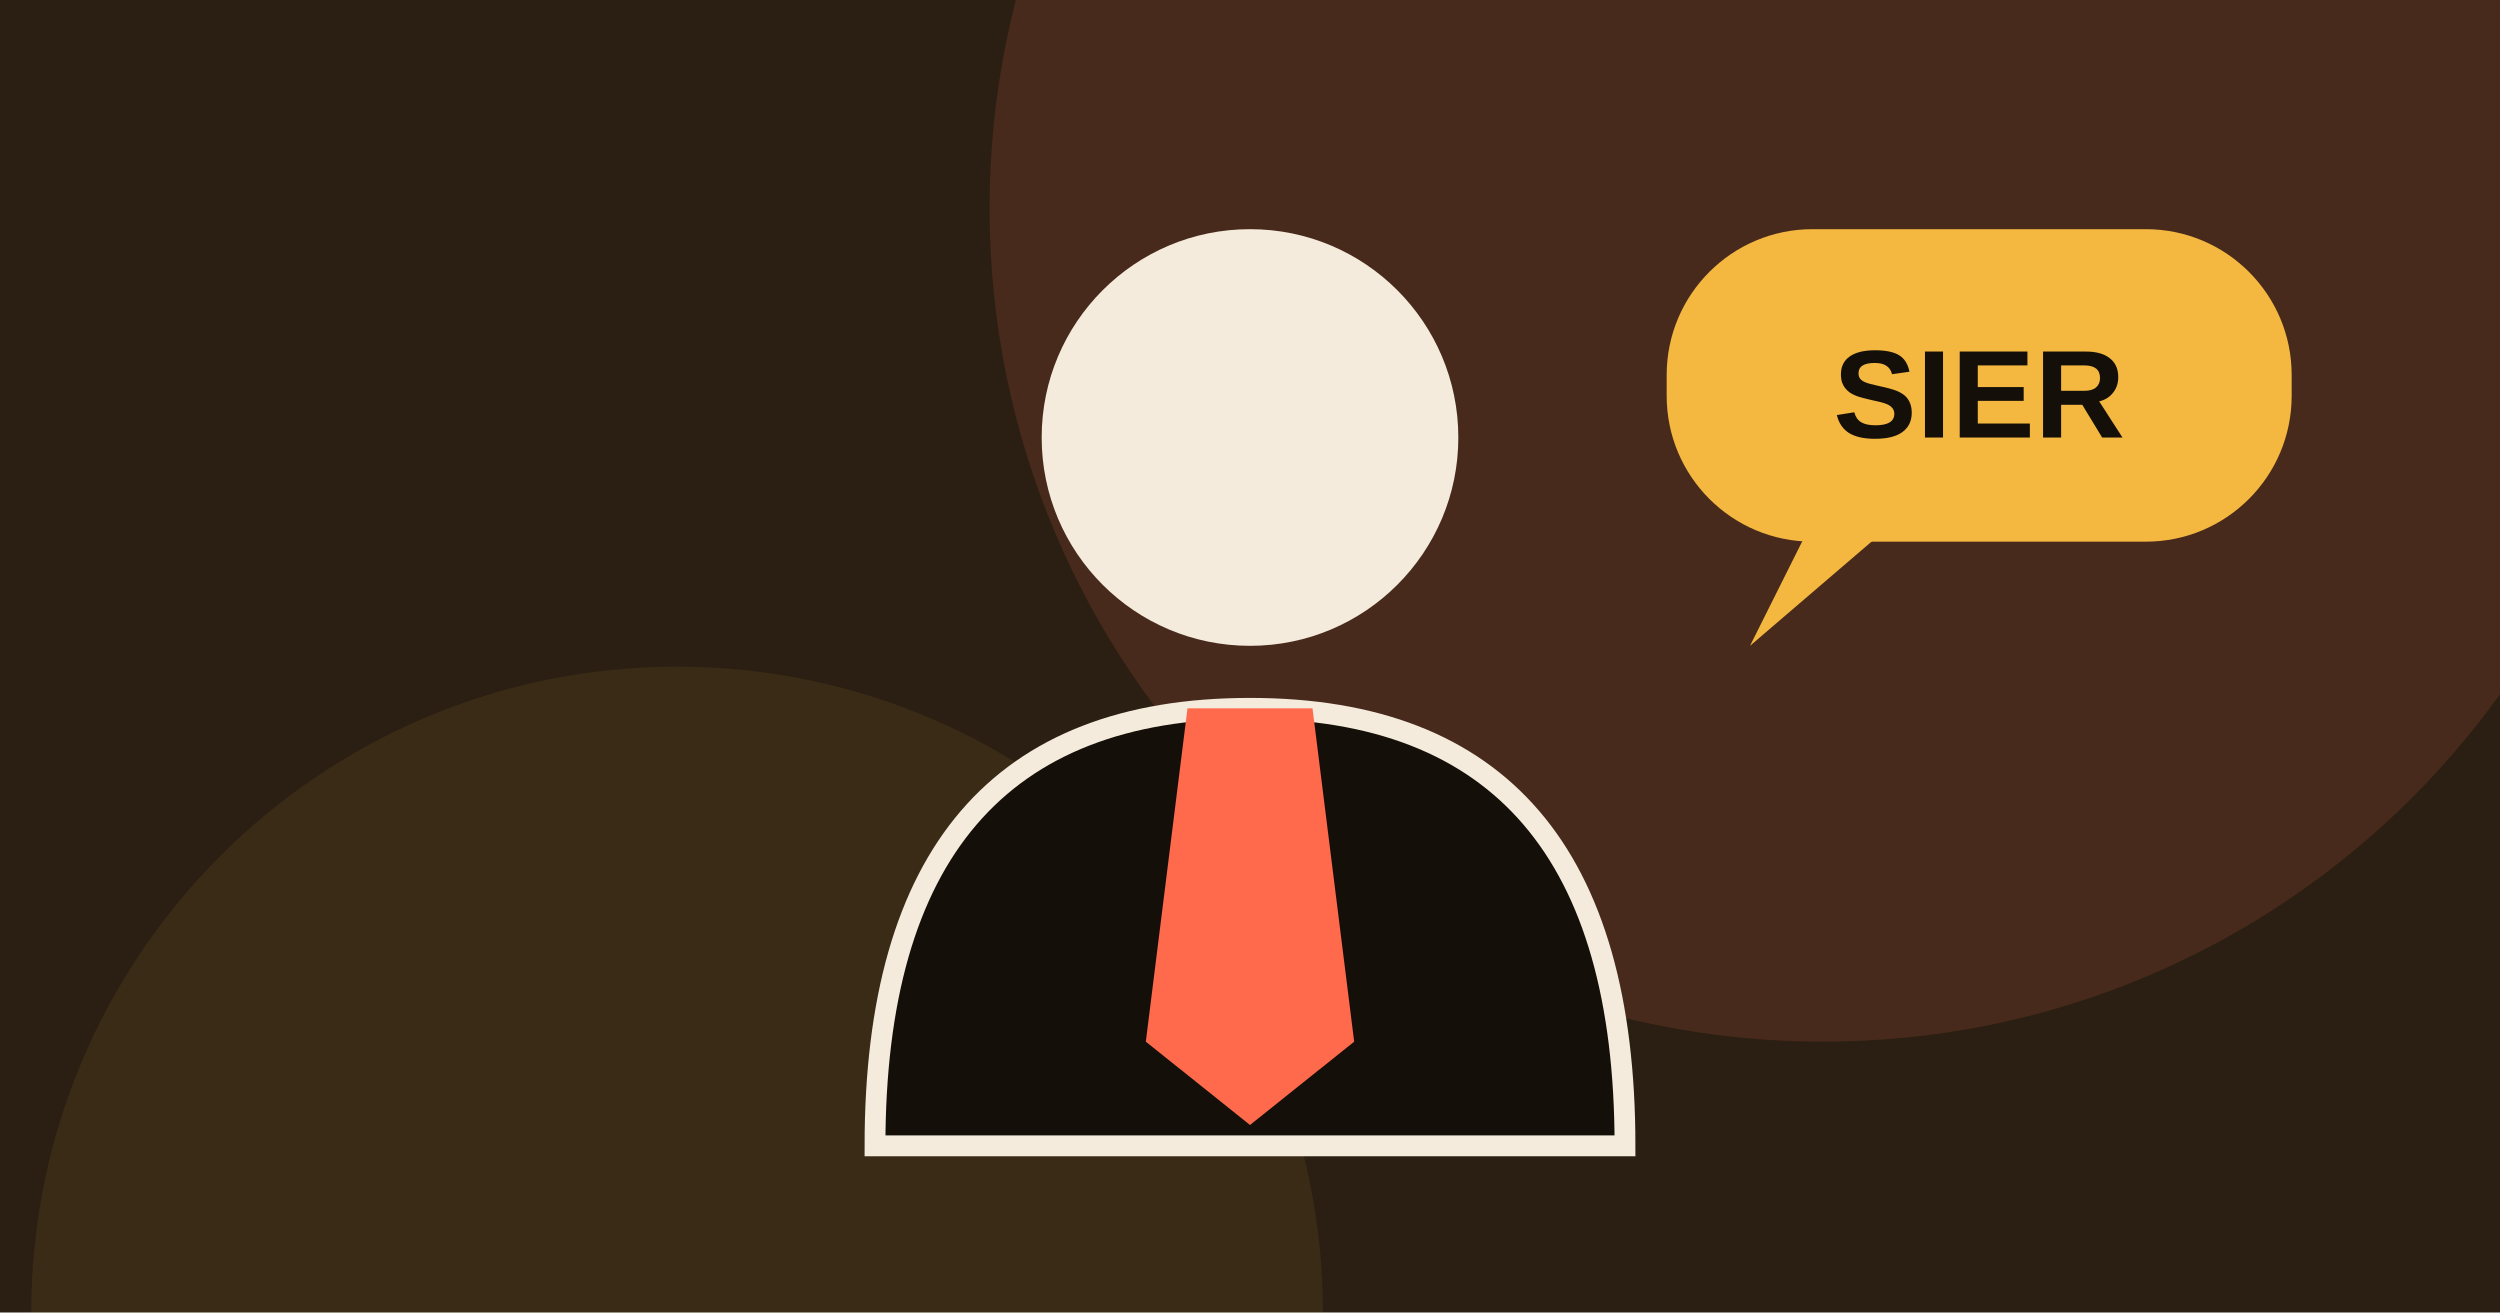
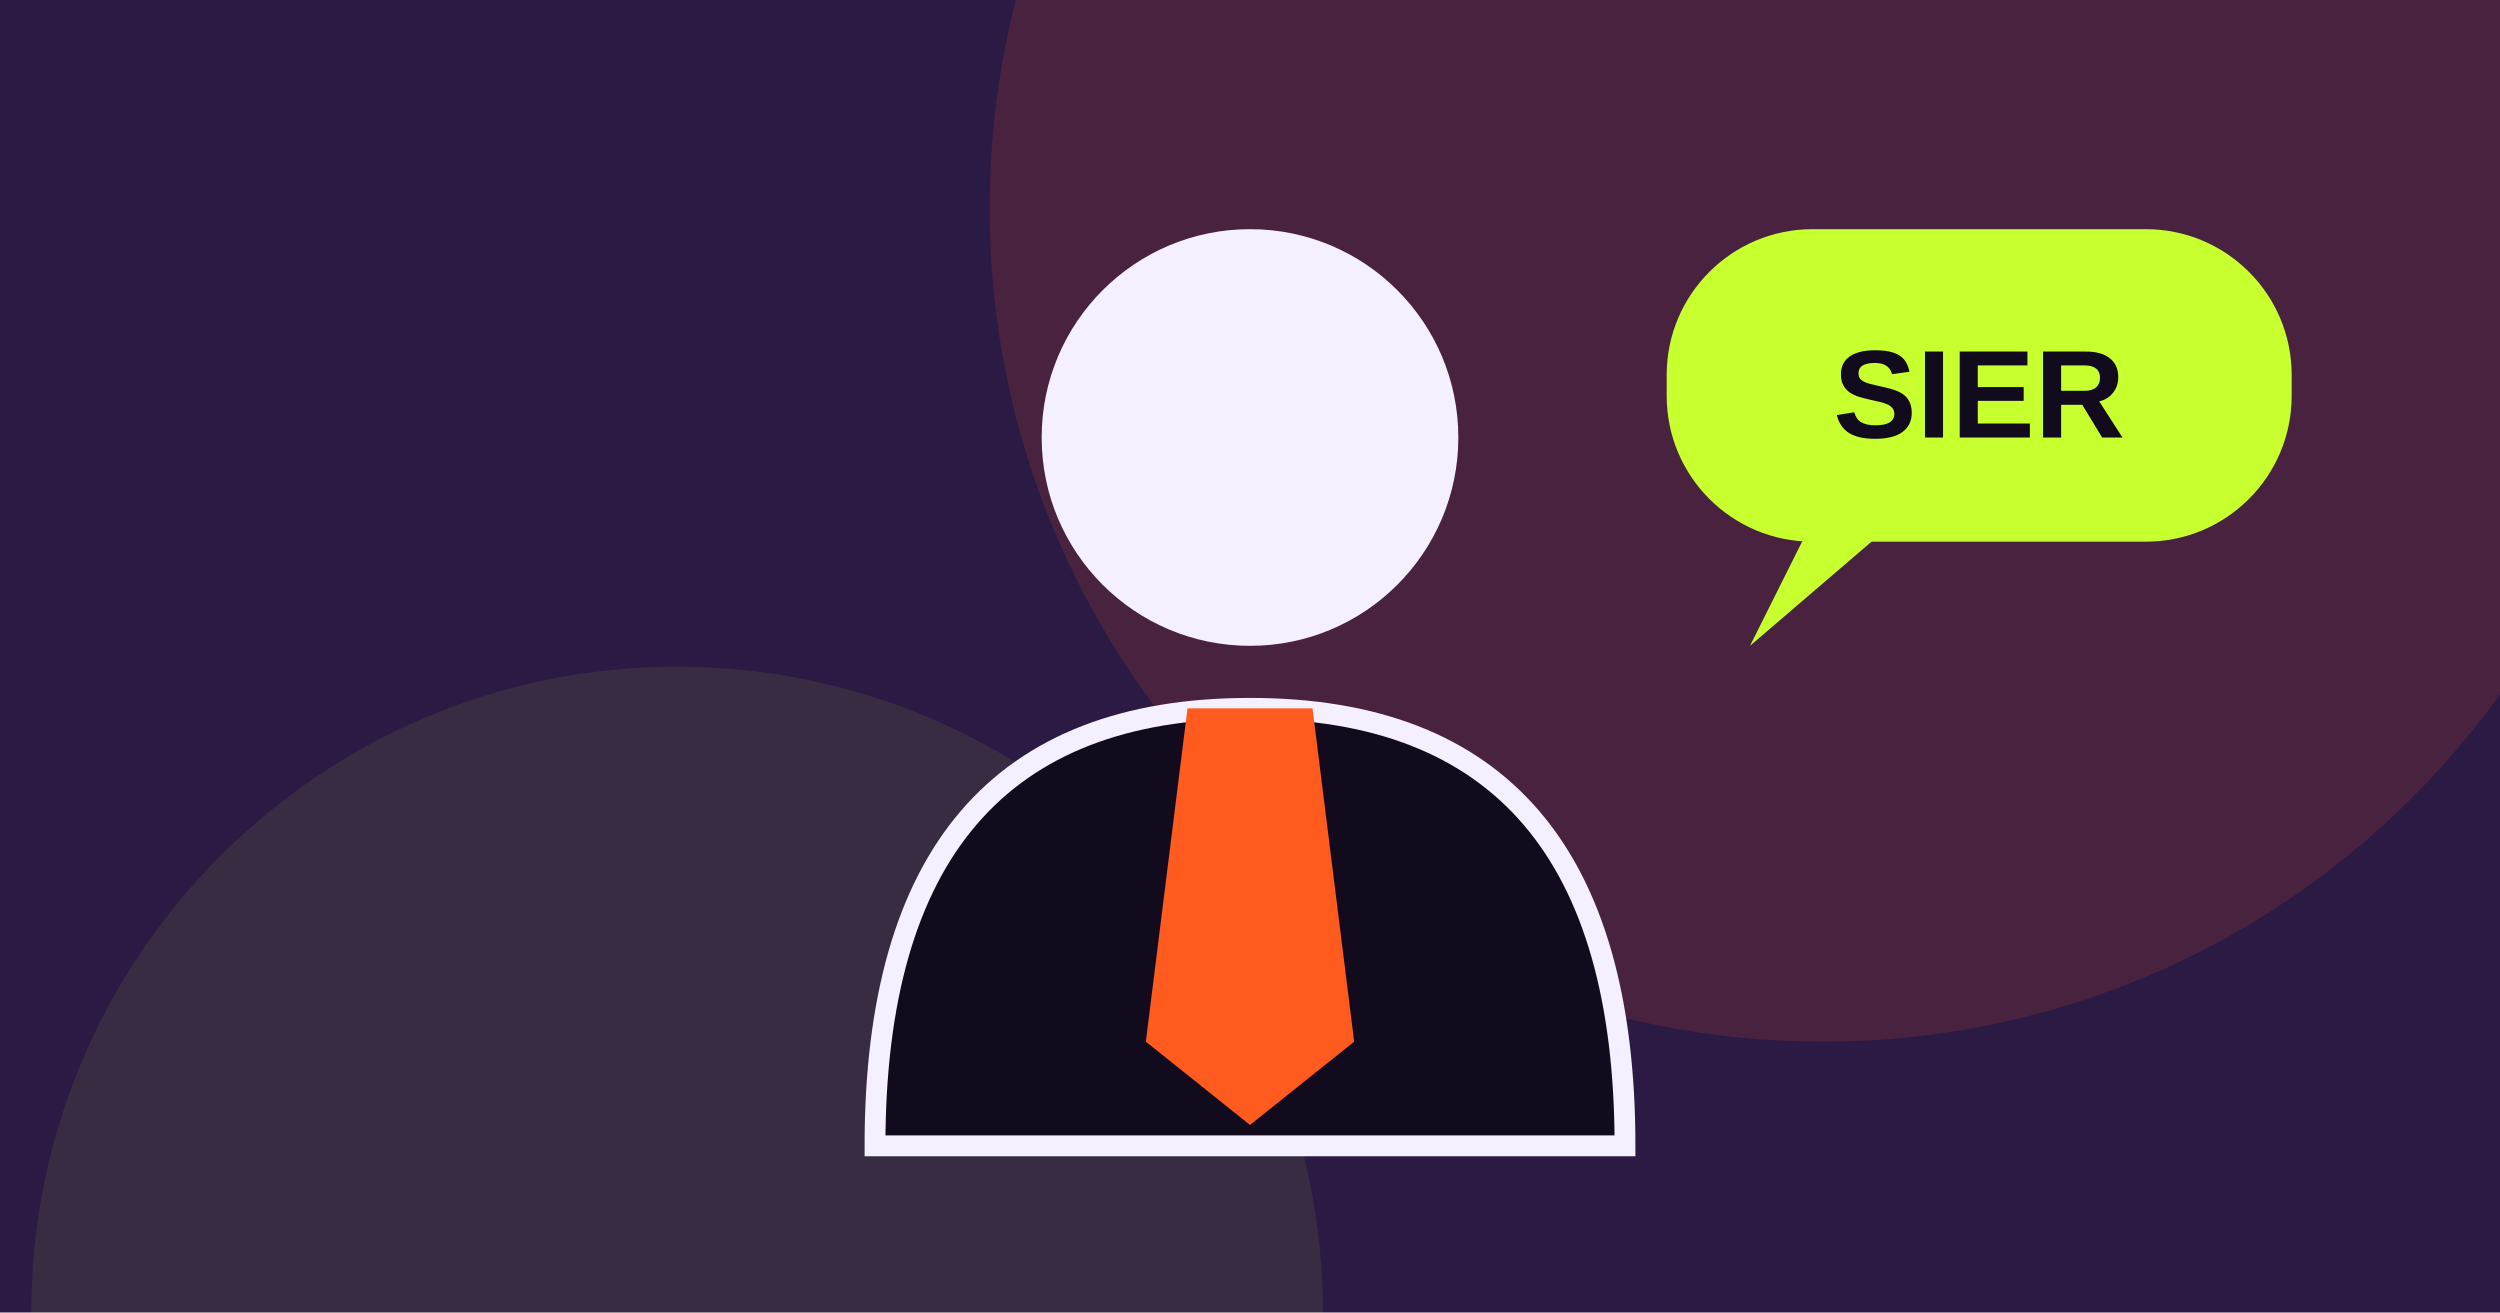
<svg xmlns="http://www.w3.org/2000/svg" viewBox="0 0 240 126" width="240" height="126">
-   <rect width="240" height="126" fill="#2a1f12" />
-   <circle cx="175" cy="20" r="80" fill="#ff6a4d" opacity=".14" />
-   <circle cx="65" cy="126" r="62" fill="#f4b740" opacity=".08" />
-   <circle cx="120" cy="42" r="20" fill="#f4ebdc" />
-   <path d="M84 110 Q84 68 120 68 Q156 68 156 110 Z" fill="#141009" stroke="#f4ebdc" stroke-width="2" />
-   <path d="M114 68 L126 68 L130 100 L120 108 L110 100 Z" fill="#ff6a4d" />
-   <rect x="160" y="22" width="60" height="30" rx="14" fill="#f4b740" />
-   <path d="M174 50 l-6 12 l14 -12 Z" fill="#f4b740" />
-   <text x="190" y="42" font-size="12" fill="#141009" font-family="Arial,Helvetica,sans-serif" font-weight="700" text-anchor="middle">SIER</text>
+   <rect width="240" height="126" fill="#2B1A44" />
+   <circle cx="175" cy="20" r="80" fill="#FF5B1F" opacity=".14" />
+   <circle cx="65" cy="126" r="62" fill="#C8FF2E" opacity=".08" />
+   <circle cx="120" cy="42" r="20" fill="#F5F0FF" />
+   <path d="M84 110 Q84 68 120 68 Q156 68 156 110 Z" fill="#120A1D" stroke="#F5F0FF" stroke-width="2" />
+   <path d="M114 68 L126 68 L130 100 L120 108 L110 100 Z" fill="#FF5B1F" />
+   <rect x="160" y="22" width="60" height="30" rx="14" fill="#C8FF2E" />
+   <path d="M174 50 l-6 12 l14 -12 Z" fill="#C8FF2E" />
+   <text x="190" y="42" font-size="12" fill="#120A1D" font-family="Arial,Helvetica,sans-serif" font-weight="700" text-anchor="middle">SIER</text>
</svg>
